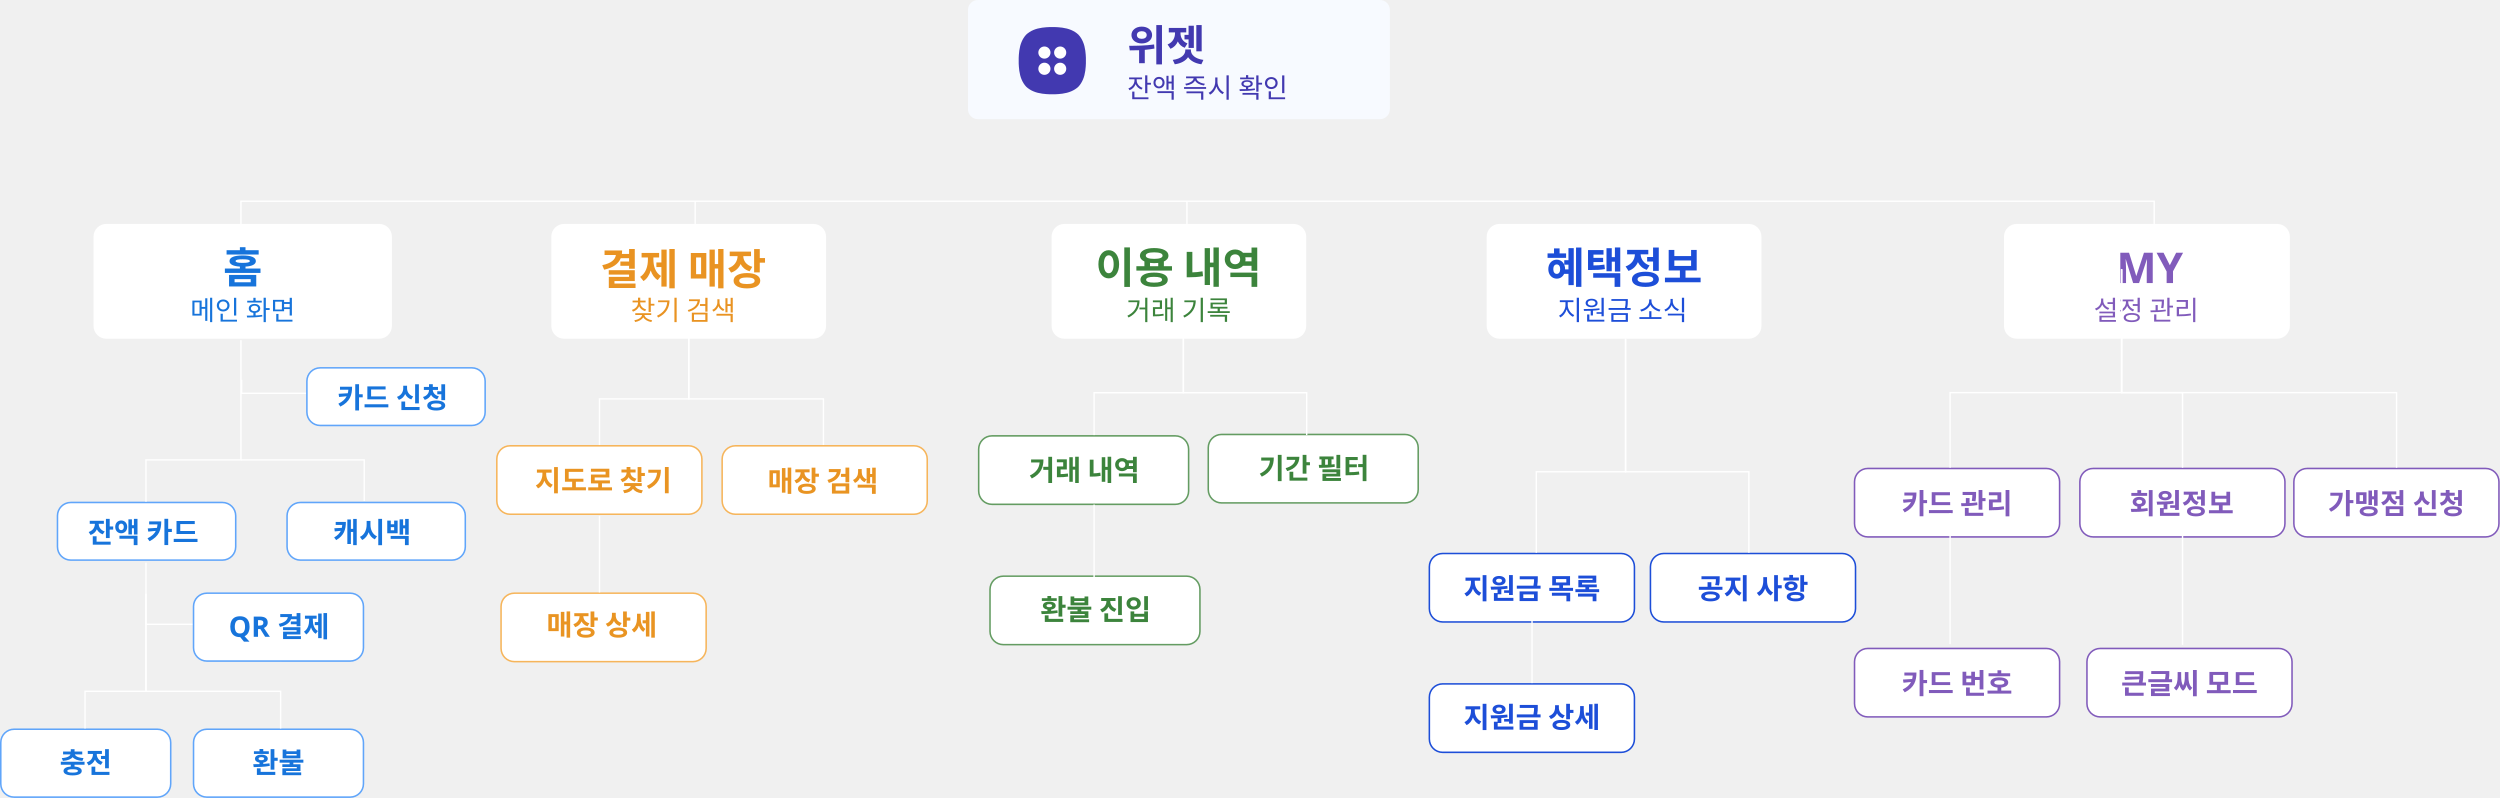
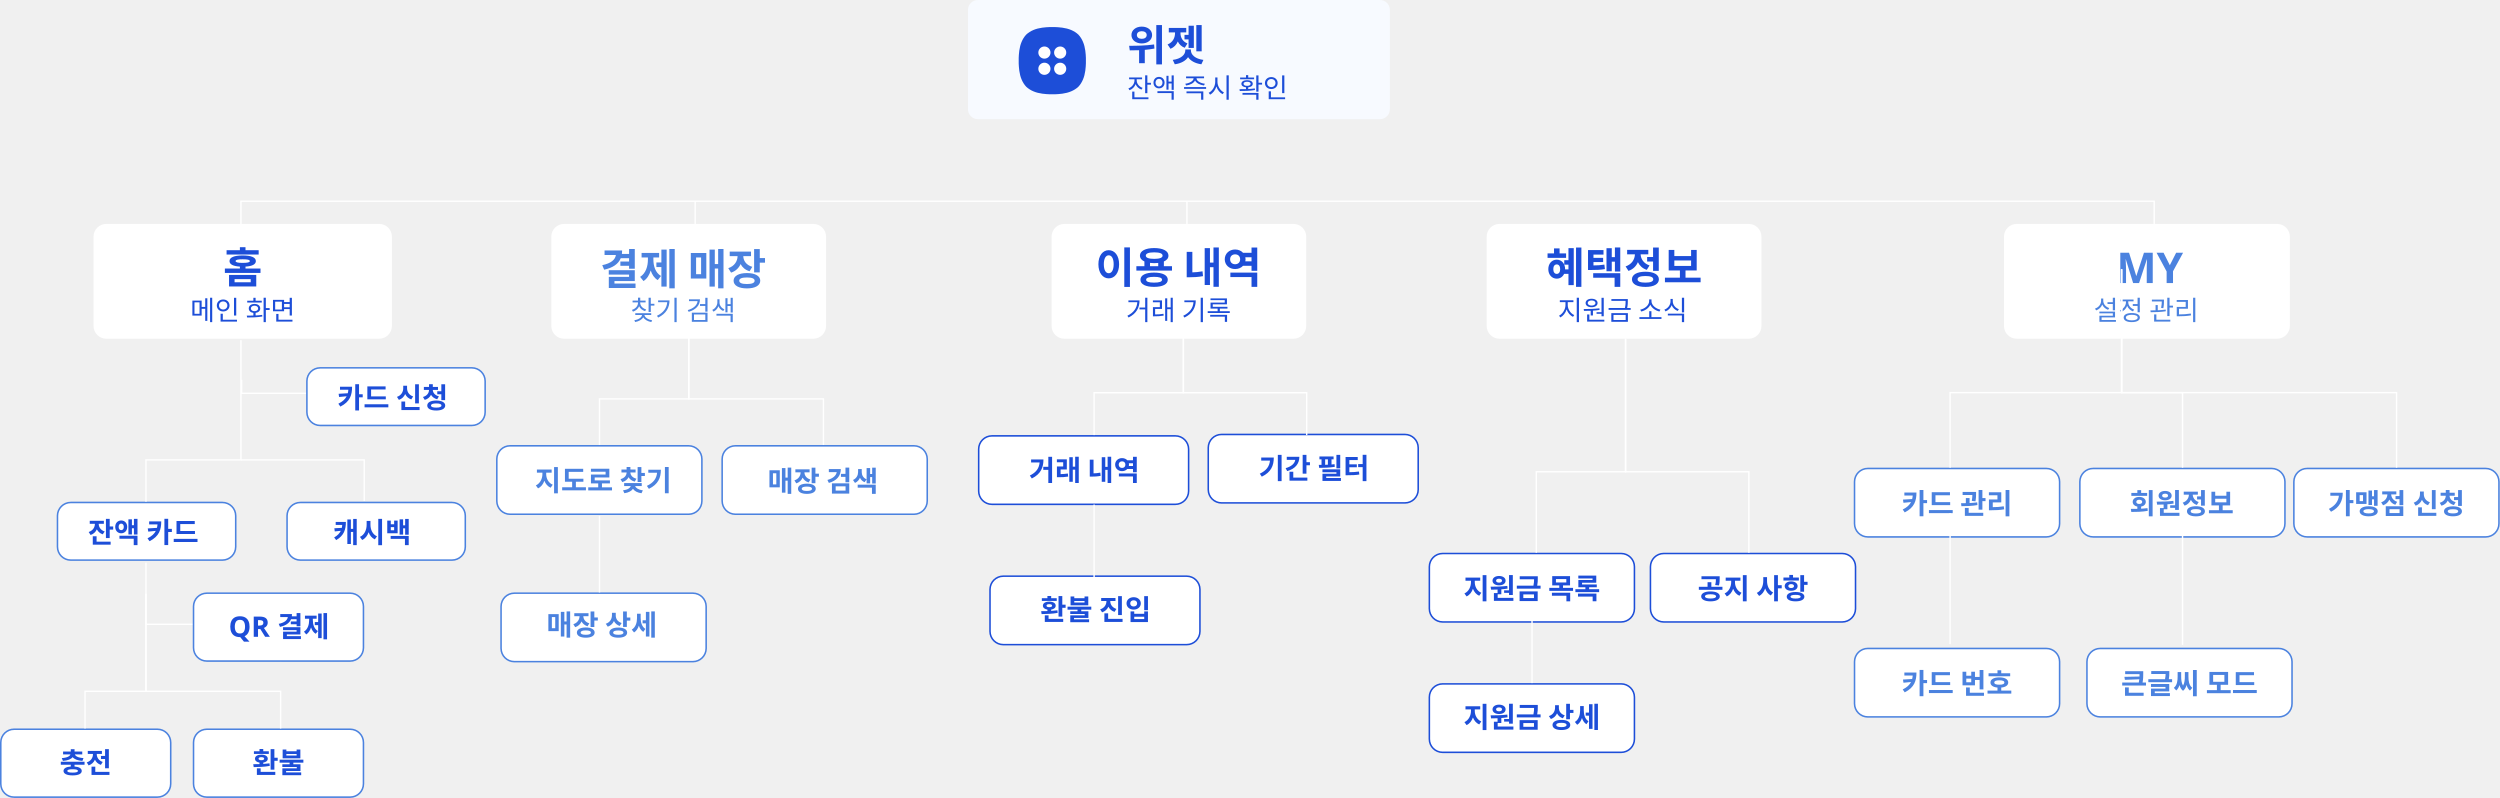
<svg xmlns="http://www.w3.org/2000/svg" width="1764" height="563" viewBox="0 0 1764 563" fill="none">
  <rect x="1008.55" y="482.551" width="144.706" height="48.303" rx="9.366" fill="white" stroke="#1D4ED8" stroke-width="1.102" />
  <text fill="#1D4ED8" style="white-space: pre" xml:space="preserve" font-family="Noto Sans KR" font-size="20" font-weight="bold" letter-spacing="0em">
    <tspan x="1032.64" y="513.332">지원금 상세</tspan>
  </text>
  <path d="M170.5 268V277.5H274.5V292.5" stroke="white" />
-   <rect x="40.551" y="354.551" width="125.764" height="40.658" rx="9.366" fill="white" stroke="#60A5FA" stroke-width="1.102" />
-   <rect x="202.551" y="354.551" width="125.764" height="40.658" rx="9.366" fill="white" stroke="#60A5FA" stroke-width="1.102" />
-   <rect x="216.551" y="259.551" width="125.764" height="40.658" rx="9.366" fill="white" stroke="#60A5FA" stroke-width="1.102" />
-   <rect x="350.551" y="314.551" width="144.706" height="48.303" rx="9.366" fill="white" stroke="#F6B55B" stroke-width="1.102" />
+   <rect x="40.551" y="354.551" width="125.764" height="40.658" rx="9.366" fill="white" stroke="#4B82DF" stroke-width="1.102" />
+   <rect x="202.551" y="354.551" width="125.764" height="40.658" rx="9.366" fill="white" stroke="#4B82DF" stroke-width="1.102" />
+   <rect x="216.551" y="259.551" width="125.764" height="40.658" rx="9.366" fill="white" stroke="#4B82DF" stroke-width="1.102" />
+   <rect x="350.551" y="314.551" width="144.706" height="48.303" rx="9.366" fill="white" stroke="#4B82DF" stroke-width="1.102" />
  <rect x="1008.55" y="390.551" width="144.706" height="48.303" rx="9.366" fill="white" stroke="#1D4ED8" stroke-width="1.102" />
  <rect x="1164.55" y="390.551" width="144.706" height="48.303" rx="9.366" fill="white" stroke="#1D4ED8" stroke-width="1.102" />
-   <rect x="1308.55" y="330.551" width="144.706" height="48.303" rx="9.366" fill="white" stroke="#815BBB" stroke-width="1.102" />
-   <rect x="1308.55" y="457.551" width="144.706" height="48.303" rx="9.366" fill="white" stroke="#815BBB" stroke-width="1.102" />
-   <rect x="1472.55" y="457.551" width="144.706" height="48.303" rx="9.366" fill="white" stroke="#815BBB" stroke-width="1.102" />
-   <rect x="1467.55" y="330.551" width="144.706" height="48.303" rx="9.366" fill="white" stroke="#815BBB" stroke-width="1.102" />
-   <rect x="1618.55" y="330.551" width="144.706" height="48.303" rx="9.366" fill="white" stroke="#815BBB" stroke-width="1.102" />
-   <rect x="509.551" y="314.551" width="144.706" height="48.303" rx="9.366" fill="white" stroke="#F6B55B" stroke-width="1.102" />
-   <rect x="136.551" y="514.551" width="119.898" height="47.898" rx="9.366" fill="white" stroke="#60A5FA" stroke-width="1.102" />
-   <rect x="0.551" y="514.551" width="119.898" height="47.898" rx="9.366" fill="white" stroke="#60A5FA" stroke-width="1.102" />
-   <rect x="353.551" y="418.551" width="144.706" height="48.303" rx="9.366" fill="white" stroke="#F6B55B" stroke-width="1.102" />
-   <rect x="852.551" y="306.551" width="148.131" height="48.303" rx="9.366" fill="white" stroke="#649C62" stroke-width="1.102" />
-   <rect x="690.551" y="307.551" width="148.131" height="48.303" rx="9.366" fill="white" stroke="#649C62" stroke-width="1.102" />
-   <rect x="698.551" y="406.551" width="148.131" height="48.303" rx="9.366" fill="white" stroke="#649C62" stroke-width="1.102" />
-   <text fill="#3C843C" style="white-space: pre" xml:space="preserve" font-family="Noto Sans KR" font-size="20" font-weight="bold" letter-spacing="0em">
+   <rect x="1308.55" y="330.551" width="144.706" height="48.303" rx="9.366" fill="white" stroke="#4B82DF" stroke-width="1.102" />
+   <rect x="1308.55" y="457.551" width="144.706" height="48.303" rx="9.366" fill="white" stroke="#4B82DF" stroke-width="1.102" />
+   <rect x="1472.55" y="457.551" width="144.706" height="48.303" rx="9.366" fill="white" stroke="#4B82DF" stroke-width="1.102" />
+   <rect x="1467.55" y="330.551" width="144.706" height="48.303" rx="9.366" fill="white" stroke="#4B82DF" stroke-width="1.102" />
+   <rect x="1618.55" y="330.551" width="144.706" height="48.303" rx="9.366" fill="white" stroke="#4B82DF" stroke-width="1.102" />
+   <rect x="509.551" y="314.551" width="144.706" height="48.303" rx="9.366" fill="white" stroke="#4B82DF" stroke-width="1.102" />
+   <rect x="136.551" y="514.551" width="119.898" height="47.898" rx="9.366" fill="white" stroke="#4B82DF" stroke-width="1.102" />
+   <rect x="0.551" y="514.551" width="119.898" height="47.898" rx="9.366" fill="white" stroke="#4B82DF" stroke-width="1.102" />
+   <rect x="353.551" y="418.551" width="144.706" height="48.303" rx="9.366" fill="white" stroke="#4B82DF" stroke-width="1.102" />
+   <rect x="852.551" y="306.551" width="148.131" height="48.303" rx="9.366" fill="white" stroke="#1D4ED8" stroke-width="1.102" />
+   <rect x="690.551" y="307.551" width="148.131" height="48.303" rx="9.366" fill="white" stroke="#1D4ED8" stroke-width="1.102" />
+   <rect x="698.551" y="406.551" width="148.131" height="48.303" rx="9.366" fill="white" stroke="#1D4ED8" stroke-width="1.102" />
+   <text fill="#1D4ED8" style="white-space: pre" xml:space="preserve" font-family="Noto Sans KR" font-size="20" font-weight="bold" letter-spacing="0em">
    <tspan x="726.054" y="339.037">거래 내역</tspan>
  </text>
-   <text fill="#E99422" style="white-space: pre" xml:space="preserve" font-family="Noto Sans KR" font-size="20" font-weight="bold" letter-spacing="0em">
+   <text fill="#4B82DF" style="white-space: pre" xml:space="preserve" font-family="Noto Sans KR" font-size="20" font-weight="bold" letter-spacing="0em">
    <tspan x="377.44" y="346.292">지도로 찾기</tspan>
  </text>
  <text fill="#1D4ED8" style="white-space: pre" xml:space="preserve" font-family="Noto Sans KR" font-size="20" font-weight="bold" letter-spacing="0em">
    <tspan x="1032.64" y="422.534">지원금 목록</tspan>
  </text>
  <text fill="#1D4ED8" style="white-space: pre" xml:space="preserve" font-family="Noto Sans KR" font-size="20" font-weight="bold" letter-spacing="0em">
    <tspan x="1197.84" y="422.534">공지 사항</tspan>
  </text>
-   <text fill="#815BBB" style="white-space: pre" xml:space="preserve" font-family="Noto Sans KR" font-size="20" font-weight="bold" letter-spacing="0em">
+   <text fill="#4B82DF" style="white-space: pre" xml:space="preserve" font-family="Noto Sans KR" font-size="20" font-weight="bold" letter-spacing="0em">
    <tspan x="1341.84" y="362.534">카드 관리</tspan>
  </text>
-   <text fill="#815BBB" style="white-space: pre" xml:space="preserve" font-family="Noto Sans KR" font-size="20" font-weight="bold" letter-spacing="0em">
+   <text fill="#4B82DF" style="white-space: pre" xml:space="preserve" font-family="Noto Sans KR" font-size="20" font-weight="bold" letter-spacing="0em">
    <tspan x="1341.84" y="489.5">카드 번호</tspan>
  </text>
-   <text fill="#815BBB" style="white-space: pre" xml:space="preserve" font-family="Noto Sans KR" font-size="20" font-weight="bold" letter-spacing="0em">
+   <text fill="#4B82DF" style="white-space: pre" xml:space="preserve" font-family="Noto Sans KR" font-size="20" font-weight="bold" letter-spacing="0em">
    <tspan x="1496.64" y="489.5">큰글씨 모드</tspan>
  </text>
-   <text fill="#815BBB" style="white-space: pre" xml:space="preserve" font-family="Noto Sans KR" font-size="20" font-weight="bold" letter-spacing="0em">
+   <text fill="#4B82DF" style="white-space: pre" xml:space="preserve" font-family="Noto Sans KR" font-size="20" font-weight="bold" letter-spacing="0em">
    <tspan x="1502.61" y="362.534">회원정보</tspan>
  </text>
-   <text fill="#815BBB" style="white-space: pre" xml:space="preserve" font-family="Noto Sans KR" font-size="20" font-weight="bold" letter-spacing="0em">
+   <text fill="#4B82DF" style="white-space: pre" xml:space="preserve" font-family="Noto Sans KR" font-size="20" font-weight="bold" letter-spacing="0em">
    <tspan x="1642.64" y="362.534">가맹점 신청</tspan>
  </text>
  <path d="M170 158.5V142H1520V163" stroke="white" />
  <path d="M837.5 142V160.5" stroke="white" />
  <path d="M490.5 142V161.5" stroke="white" />
  <path d="M170 240V324.5H103V354" stroke="white" />
  <path d="M170 324.5H257V353.5" stroke="white" />
-   <text fill="#E99422" style="white-space: pre" xml:space="preserve" font-family="Noto Sans KR" font-size="20" font-weight="bold" letter-spacing="0em">
+   <text fill="#4B82DF" style="white-space: pre" xml:space="preserve" font-family="Noto Sans KR" font-size="20" font-weight="bold" letter-spacing="0em">
    <tspan x="541.582" y="346.702">매장 검색</tspan>
  </text>
-   <text fill="#E99422" style="white-space: pre" xml:space="preserve" font-family="Noto Sans KR" font-size="20" font-weight="bold" letter-spacing="0em">
+   <text fill="#4B82DF" style="white-space: pre" xml:space="preserve" font-family="Noto Sans KR" font-size="20" font-weight="bold" letter-spacing="0em">
    <tspan x="385.582" y="448.179">매장 상세</tspan>
  </text>
  <path d="M423 364V418" stroke="white" />
  <path d="M772 356V410" stroke="white" />
  <path d="M1081 428V482" stroke="white" />
  <path d="M1376 362L1376 454.5" stroke="white" />
  <path d="M1540 360L1540 455" stroke="white" />
-   <text fill="#1774DB" style="white-space: pre" xml:space="preserve" font-family="Noto Sans KR" font-size="20" font-weight="bold" letter-spacing="0em">
+   <text fill="#1D4ED8" style="white-space: pre" xml:space="preserve" font-family="Noto Sans KR" font-size="20" font-weight="bold" letter-spacing="0em">
    <tspan x="178.102" y="545.341">환불 </tspan>
  </text>
-   <text fill="#1774DB" style="white-space: pre" xml:space="preserve" font-family="Noto Sans KR" font-size="20" font-weight="bold" letter-spacing="0em">
+   <text fill="#1D4ED8" style="white-space: pre" xml:space="preserve" font-family="Noto Sans KR" font-size="20" font-weight="bold" letter-spacing="0em">
    <tspan x="42.102" y="545.341">충전</tspan>
  </text>
-   <text fill="#1774DB" style="white-space: pre" xml:space="preserve" font-family="Noto Sans KR" font-size="20" font-weight="bold" letter-spacing="0em">
+   <text fill="#1D4ED8" style="white-space: pre" xml:space="preserve" font-family="Noto Sans KR" font-size="20" font-weight="bold" letter-spacing="0em">
    <tspan x="62.023" y="382.868">잔액 카드</tspan>
  </text>
-   <text fill="#1774DB" style="white-space: pre" xml:space="preserve" font-family="Noto Sans KR" font-size="20" font-weight="bold" letter-spacing="0em">
+   <text fill="#1D4ED8" style="white-space: pre" xml:space="preserve" font-family="Noto Sans KR" font-size="20" font-weight="bold" letter-spacing="0em">
    <tspan x="234.988" y="382.88">캐시백</tspan>
  </text>
-   <text fill="#1774DB" style="white-space: pre" xml:space="preserve" font-family="Noto Sans KR" font-size="20" font-weight="bold" letter-spacing="0em">
+   <text fill="#1D4ED8" style="white-space: pre" xml:space="preserve" font-family="Noto Sans KR" font-size="20" font-weight="bold" letter-spacing="0em">
    <tspan x="238.023" y="287.88">카드 신청</tspan>
  </text>
-   <text fill="#3C843C" style="white-space: pre" xml:space="preserve" font-family="Noto Sans KR" font-size="20" font-weight="bold" letter-spacing="0em">
+   <text fill="#1D4ED8" style="white-space: pre" xml:space="preserve" font-family="Noto Sans KR" font-size="20" font-weight="bold" letter-spacing="0em">
    <tspan x="888.054" y="337.702">기간 필터</tspan>
  </text>
-   <text fill="#3C843C" style="white-space: pre" xml:space="preserve" font-family="Noto Sans KR" font-size="20" font-weight="bold" letter-spacing="0em">
+   <text fill="#1D4ED8" style="white-space: pre" xml:space="preserve" font-family="Noto Sans KR" font-size="20" font-weight="bold" letter-spacing="0em">
    <tspan x="734.054" y="437.368">환불 진입</tspan>
  </text>
  <rect x="683" width="297.68" height="84.091" rx="7" fill="#F7FAFF" />
-   <path d="M760.894 24.416C757.97 21.667 753.978 20.108 749.572 19.524C745.364 18.967 742.5 19.104 742.5 19.104C742.5 19.104 739.634 18.967 735.427 19.524C731.021 20.108 727.029 21.667 724.105 24.416C721.355 27.34 719.796 31.333 719.212 35.738C718.655 39.946 718.792 42.811 718.792 42.811C718.792 42.811 718.655 45.676 719.212 49.884C719.796 54.289 721.355 58.281 724.105 61.206C727.029 63.955 731.021 65.514 735.427 66.098C739.634 66.656 742.5 66.518 742.5 66.518C742.5 66.518 745.364 66.656 749.572 66.098C753.978 65.514 757.97 63.955 760.894 61.206C763.644 58.281 765.203 54.289 765.787 49.884C766.344 45.676 766.207 42.811 766.207 42.811C766.207 42.811 766.344 39.946 765.787 35.738C765.203 31.333 763.644 27.34 760.894 24.416Z" fill="#4239B0" />
+   <path d="M760.894 24.416C757.97 21.667 753.978 20.108 749.572 19.524C745.364 18.967 742.5 19.104 742.5 19.104C742.5 19.104 739.634 18.967 735.427 19.524C731.021 20.108 727.029 21.667 724.105 24.416C721.355 27.34 719.796 31.333 719.212 35.738C718.655 39.946 718.792 42.811 718.792 42.811C718.792 42.811 718.655 45.676 719.212 49.884C719.796 54.289 721.355 58.281 724.105 61.206C727.029 63.955 731.021 65.514 735.427 66.098C739.634 66.656 742.5 66.518 742.5 66.518C742.5 66.518 745.364 66.656 749.572 66.098C753.978 65.514 757.97 63.955 760.894 61.206C763.644 58.281 765.203 54.289 765.787 49.884C766.344 45.676 766.207 42.811 766.207 42.811C766.207 42.811 766.344 39.946 765.787 35.738C765.203 31.333 763.644 27.34 760.894 24.416Z" fill="#1D4ED8" />
  <path d="M736.941 44.241C739.307 44.241 741.229 46.165 741.229 48.53C741.229 50.895 739.307 52.819 736.941 52.819C734.575 52.819 732.651 50.895 732.651 48.53C732.651 46.165 734.575 44.241 736.941 44.241ZM748.06 44.241C750.426 44.241 752.349 46.165 752.349 48.53C752.349 50.895 750.426 52.819 748.06 52.819C745.695 52.819 743.771 50.895 743.771 48.53C743.771 46.165 745.695 44.241 748.06 44.241ZM736.941 32.803C739.307 32.803 741.229 34.727 741.229 37.092C741.229 39.457 739.307 41.381 736.941 41.381C734.575 41.381 732.651 39.457 732.651 37.092C732.651 34.727 734.575 32.803 736.941 32.803ZM748.06 32.803C750.426 32.803 752.349 34.727 752.349 37.092C752.349 39.457 750.426 41.381 748.06 41.381C745.695 41.381 743.771 39.457 743.771 37.092C743.771 34.727 745.695 32.803 748.06 32.803Z" fill="white" />
-   <text fill="#4239B0" style="white-space: pre" xml:space="preserve" font-family="Noto Sans KR" font-size="30" font-weight="bold" letter-spacing="0em">
+   <text fill="#1D4ED8" style="white-space: pre" xml:space="preserve" font-family="Noto Sans KR" font-size="30" font-weight="bold" letter-spacing="0em">
    <tspan x="795.402" y="42.811">위젯</tspan>
  </text>
-   <text fill="#4239B0" style="white-space: pre" xml:space="preserve" font-family="Noto Sans KR" font-size="19" font-weight="500" letter-spacing="0em">
+   <text fill="#1D4ED8" style="white-space: pre" xml:space="preserve" font-family="Noto Sans KR" font-size="19" font-weight="500" letter-spacing="0em">
    <tspan x="795.297" y="68.88">잔액 즉시 확인</tspan>
  </text>
  <rect x="742" y="158" width="179.672" height="81.001" rx="9" fill="white" />
-   <text fill="#3C843C" style="white-space: pre" xml:space="preserve" font-family="Noto Sans KR" font-size="30" font-weight="bold" letter-spacing="0em">
+   <text fill="#1D4ED8" style="white-space: pre" xml:space="preserve" font-family="Noto Sans KR" font-size="30" font-weight="bold" letter-spacing="0em">
    <tspan x="773.016" y="199.746">이용 내역</tspan>
  </text>
-   <text fill="#3C843C" style="white-space: pre" xml:space="preserve" font-family="Noto Sans KR" font-size="19" font-weight="500" letter-spacing="0em">
+   <text fill="#1D4ED8" style="white-space: pre" xml:space="preserve" font-family="Noto Sans KR" font-size="19" font-weight="500" letter-spacing="0em">
    <tspan x="794.519" y="225.815">거래 기록</tspan>
  </text>
  <rect x="66" y="158" width="210.533" height="81.001" rx="9" fill="white" />
-   <text fill="#1774DB" style="white-space: pre" xml:space="preserve" font-family="Noto Sans KR" font-size="30" font-weight="bold" letter-spacing="0em">
+   <text fill="#1D4ED8" style="white-space: pre" xml:space="preserve" font-family="Noto Sans KR" font-size="30" font-weight="bold" letter-spacing="0em">
    <tspan x="157.468" y="199.746">홈</tspan>
  </text>
-   <text fill="#1774DB" style="white-space: pre" xml:space="preserve" font-family="Noto Sans KR" font-size="19" font-weight="500" letter-spacing="0em">
+   <text fill="#1D4ED8" style="white-space: pre" xml:space="preserve" font-family="Noto Sans KR" font-size="19" font-weight="500" letter-spacing="0em">
    <tspan x="134.176" y="225.815">메인 화면</tspan>
  </text>
  <rect x="389" y="158" width="193.882" height="81.001" rx="9" fill="white" />
-   <text fill="#E99322" style="white-space: pre" xml:space="preserve" font-family="Noto Sans KR" font-size="30" font-weight="bold" letter-spacing="0em">
+   <text fill="#4B82DF" style="white-space: pre" xml:space="preserve" font-family="Noto Sans KR" font-size="30" font-weight="bold" letter-spacing="0em">
    <tspan x="423.418" y="200.826">결제 매장</tspan>
  </text>
-   <text fill="#E99322" style="white-space: pre" xml:space="preserve" font-family="Noto Sans KR" font-size="19" font-weight="500" letter-spacing="0em">
+   <text fill="#4B82DF" style="white-space: pre" xml:space="preserve" font-family="Noto Sans KR" font-size="19" font-weight="500" letter-spacing="0em">
    <tspan x="444.921" y="225.815">찾기 검색</tspan>
  </text>
  <rect x="1049" y="158" width="193.882" height="81.001" rx="9" fill="white" />
  <text fill="#1D4ED8" style="white-space: pre" xml:space="preserve" font-family="Noto Sans KR" font-size="30" font-weight="bold" letter-spacing="0em">
    <tspan x="1090.75" y="199.746">혜택정보</tspan>
  </text>
  <text fill="#1D4ED8" style="white-space: pre" xml:space="preserve" font-family="Noto Sans KR" font-size="19" font-weight="500" letter-spacing="0em">
    <tspan x="1099.11" y="225.815">지원금 소식</tspan>
  </text>
  <rect x="1414" y="158" width="201.739" height="81.001" rx="9" fill="white" />
-   <text fill="#815BBB" style="white-space: pre" xml:space="preserve" font-family="Noto Sans KR" font-size="30" font-weight="bold" letter-spacing="0em">
+   <text fill="#4B82DF" style="white-space: pre" xml:space="preserve" font-family="Noto Sans KR" font-size="30" font-weight="bold" letter-spacing="0em">
    <tspan x="1493.38" y="199.746">MY</tspan>
  </text>
-   <text fill="#815BBB" style="white-space: pre" xml:space="preserve" font-family="Noto Sans KR" font-size="19" font-weight="500" letter-spacing="0em">
+   <text fill="#4B82DF" style="white-space: pre" xml:space="preserve" font-family="Noto Sans KR" font-size="19" font-weight="500" letter-spacing="0em">
    <tspan x="1477.28" y="225.815">설정 관리</tspan>
  </text>
  <path d="M103 397V440.514H198V467" stroke="white" />
  <path d="M486 228V281.459H581V314" stroke="white" />
  <path d="M835 228V277.108H922V307" stroke="white" />
  <path d="M1147 239V332.865H1234V390" stroke="white" />
  <path d="M1497 190V277.027H1540V330" stroke="white" />
  <path d="M1497 190V277.027H1691V330" stroke="white" />
  <path d="M486 228V281.459H423V314" stroke="white" />
  <path d="M835 228V277.108H772V307" stroke="white" />
  <path d="M1147 239V332.865H1084V390" stroke="white" />
  <path d="M1497 190V277.027H1376V330" stroke="white" />
  <path d="M103 419V487.776H60V514" stroke="white" />
  <path d="M103 419V487.776H198V514" stroke="white" />
-   <rect x="136.551" y="418.551" width="119.898" height="47.898" rx="9.366" fill="white" stroke="#60A5FA" stroke-width="1.102" />
-   <text fill="#1774DB" style="white-space: pre" xml:space="preserve" font-family="Noto Sans KR" font-size="20" font-weight="bold" letter-spacing="0em">
+   <rect x="136.551" y="418.551" width="119.898" height="47.898" rx="9.366" fill="white" stroke="#4B82DF" stroke-width="1.102" />
+   <text fill="#1D4ED8" style="white-space: pre" xml:space="preserve" font-family="Noto Sans KR" font-size="20" font-weight="bold" letter-spacing="0em">
    <tspan x="161.324" y="449.341">QR 결제</tspan>
  </text>
</svg>
